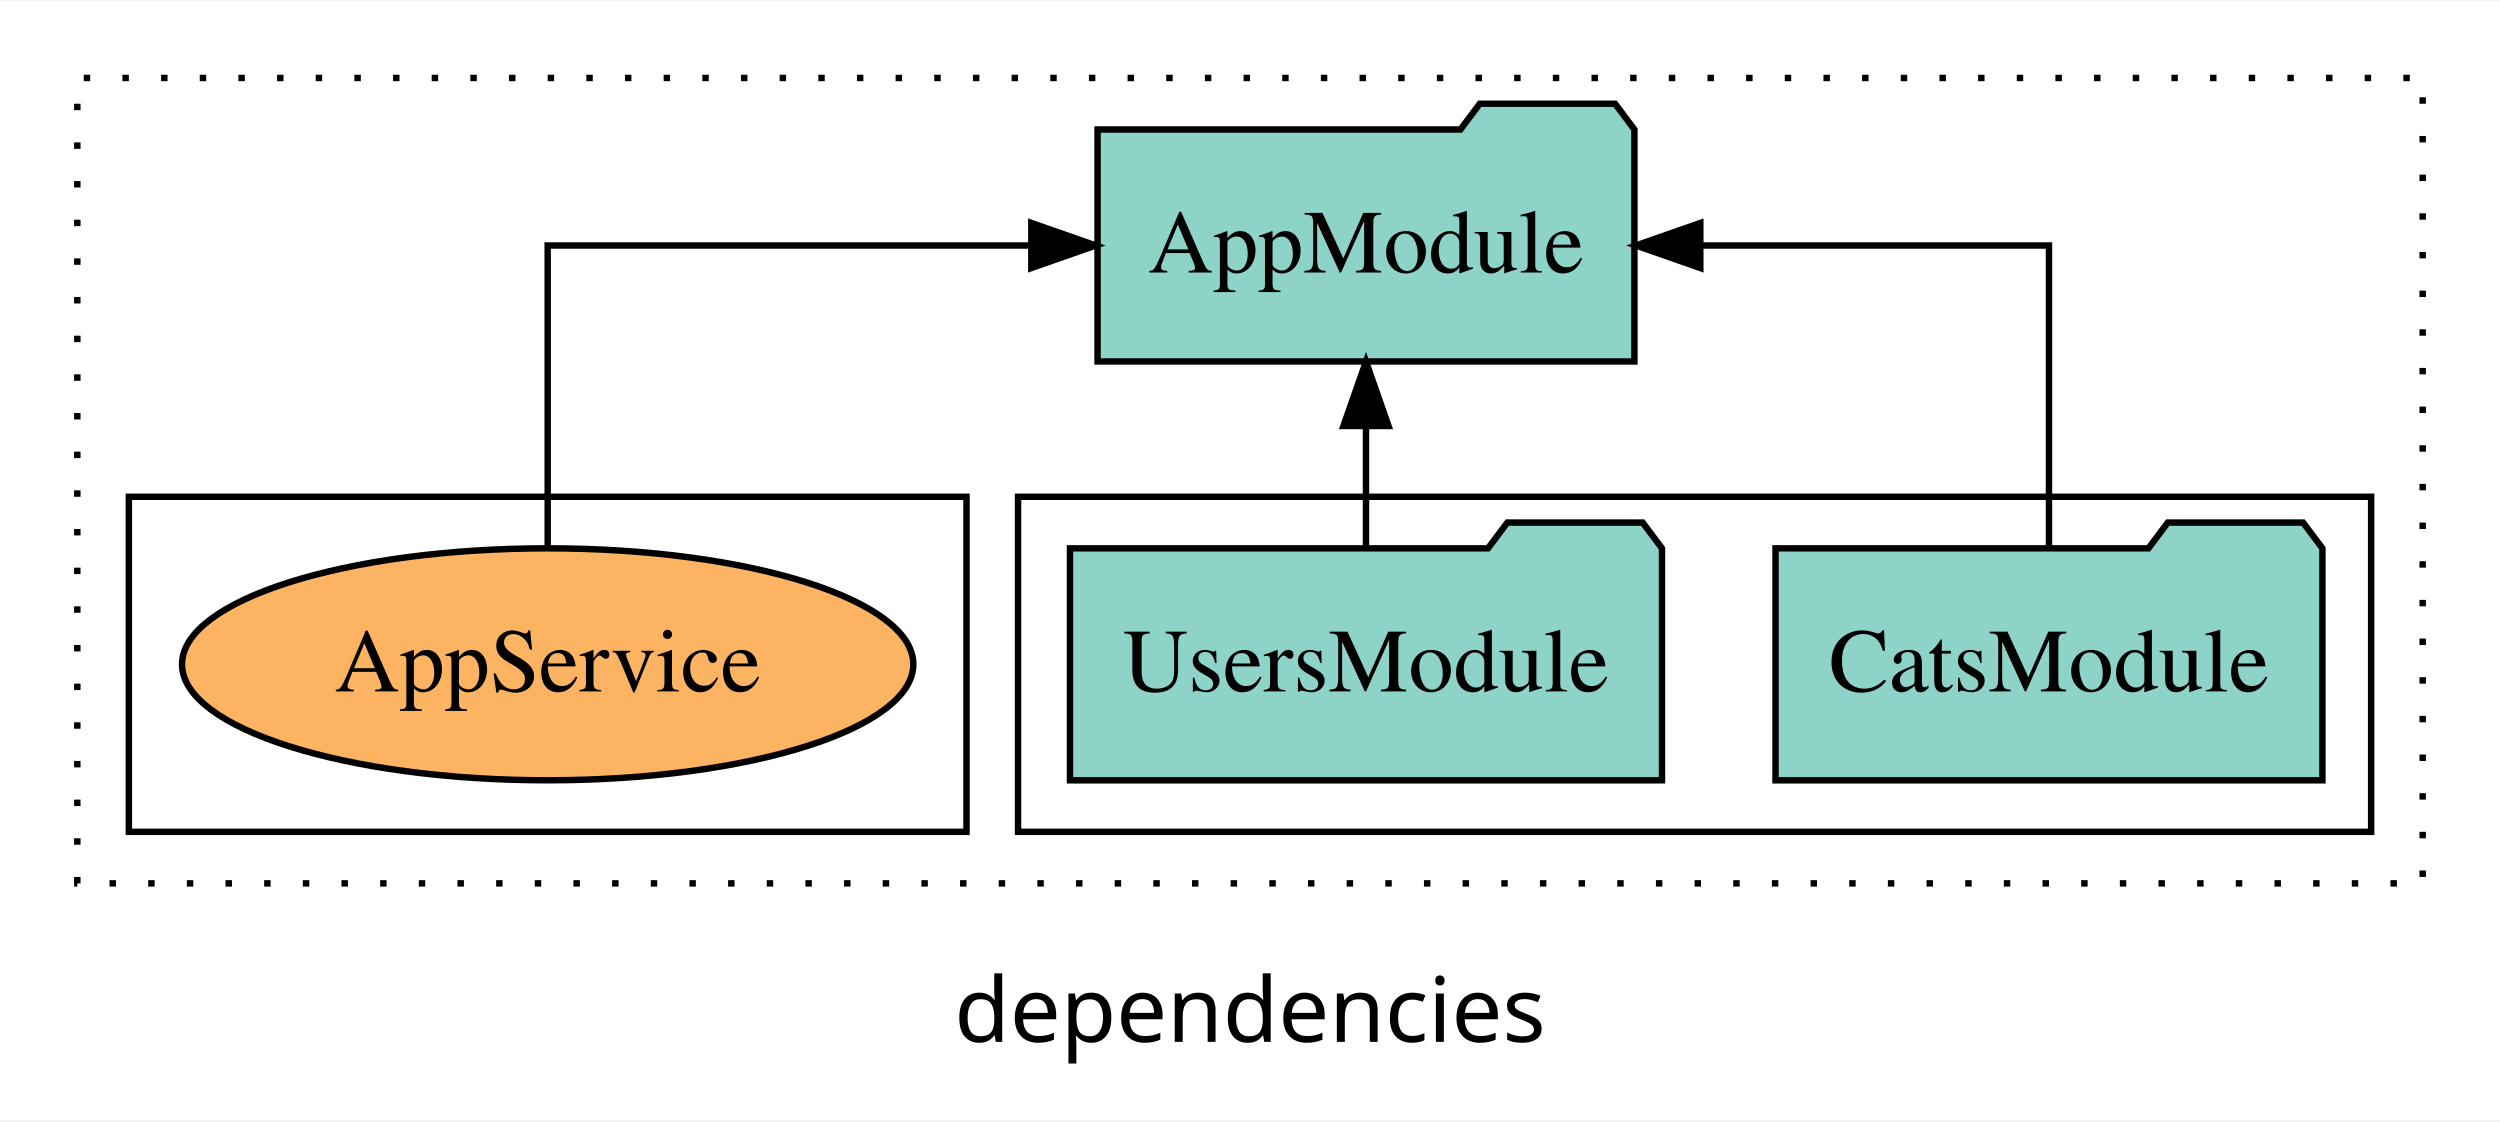
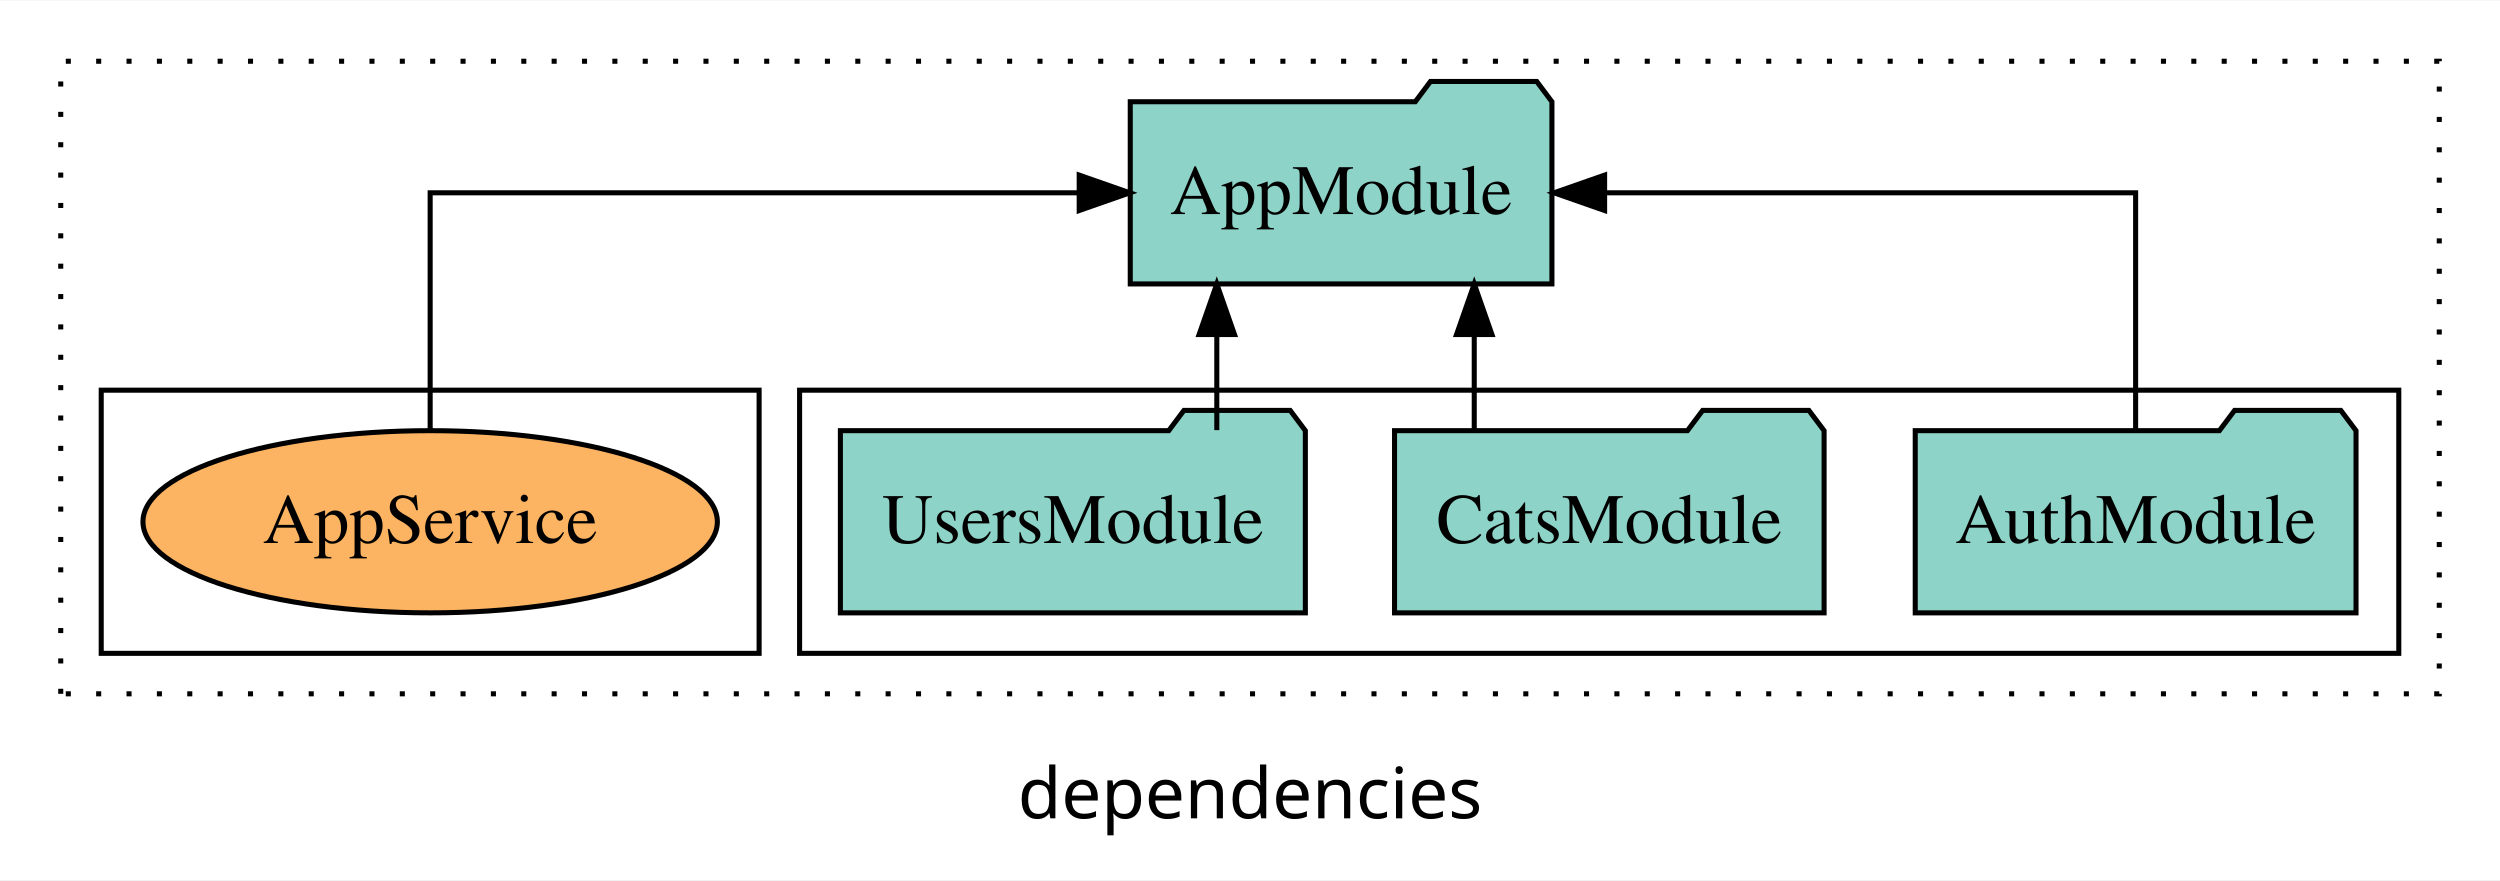
- <svg xmlns="http://www.w3.org/2000/svg" width="388pt" height="174pt" viewBox="0.00 0.00 388.00 173.80">
+ <svg xmlns="http://www.w3.org/2000/svg" width="494pt" height="174pt" viewBox="0.00 0.00 494.00 173.80">
  <g id="graph0" class="graph" transform="scale(1 1) rotate(0) translate(4 169.8)">
-     <polygon fill="white" stroke="transparent" points="-4,4 -4,-169.8 384,-169.8 384,4 -4,4" />
-     <text text-anchor="middle" x="190" y="-8.2" font-family="sans-serif" font-size="14.00">dependencies</text>
+     <polygon fill="white" stroke="transparent" points="-4,4 -4,-169.8 490,-169.8 490,4 -4,4" />
+     <text text-anchor="middle" x="243" y="-8.2" font-family="sans-serif" font-size="14.00">dependencies</text>
    <g id="clust1" class="cluster">
-       <polygon fill="none" stroke="black" stroke-dasharray="1,5" points="8,-32.8 8,-157.8 372,-157.8 372,-32.8 8,-32.8" />
+       <polygon fill="none" stroke="black" stroke-dasharray="1,5" points="8,-32.8 8,-157.8 478,-157.8 478,-32.8 8,-32.8" />
    </g>
    <g id="clust3" class="cluster">
-       <polygon fill="none" stroke="black" points="154,-40.8 154,-92.8 364,-92.8 364,-40.8 154,-40.8" />
+       <polygon fill="none" stroke="black" points="154,-40.8 154,-92.8 470,-92.8 470,-40.8 154,-40.8" />
    </g>
    <g id="clust6" class="cluster">
      <polygon fill="none" stroke="black" points="16,-40.8 16,-92.8 146,-92.8 146,-40.8 16,-40.8" />
    </g>
    <g id="node1" class="node">
+       <polygon fill="#8dd3c7" stroke="black" points="461.55,-84.8 458.55,-88.8 437.55,-88.8 434.55,-84.8 374.45,-84.8 374.45,-48.8 461.55,-48.8 461.55,-84.8" />
+       <text text-anchor="middle" x="418" y="-62.6" font-family="Times,serif" font-size="14.00">AuthModule</text>
+     </g>
+     <g id="node4" class="node">
+       <polygon fill="#8dd3c7" stroke="black" points="302.66,-149.8 299.66,-153.8 278.66,-153.8 275.66,-149.8 219.34,-149.8 219.34,-113.8 302.66,-113.8 302.66,-149.8" />
+       <text text-anchor="middle" x="261" y="-127.6" font-family="Times,serif" font-size="14.00">AppModule</text>
+     </g>
+     <g id="edge1" class="edge">
+       <path fill="none" stroke="black" d="M418,-84.91C418,-104.14 418,-131.8 418,-131.8 418,-131.8 313.07,-131.8 313.07,-131.8" />
+       <polygon fill="black" stroke="black" points="313.07,-128.3 303.07,-131.8 313.07,-135.3 313.07,-128.3" />
+     </g>
+     <g id="node2" class="node">
      <polygon fill="#8dd3c7" stroke="black" points="356.44,-84.8 353.44,-88.8 332.44,-88.8 329.44,-84.8 271.56,-84.8 271.56,-48.8 356.44,-48.8 356.44,-84.8" />
      <text text-anchor="middle" x="314" y="-62.6" font-family="Times,serif" font-size="14.00">CatsModule</text>
    </g>
+     <g id="edge2" class="edge">
+       <path fill="none" stroke="black" d="M287.31,-84.91C287.31,-84.91 287.31,-103.79 287.31,-103.79" />
+       <polygon fill="black" stroke="black" points="283.81,-103.79 287.31,-113.79 290.81,-103.79 283.81,-103.79" />
+     </g>
    <g id="node3" class="node">
-       <polygon fill="#8dd3c7" stroke="black" points="249.66,-149.8 246.66,-153.8 225.66,-153.8 222.66,-149.8 166.34,-149.8 166.34,-113.8 249.66,-113.8 249.66,-149.8" />
-       <text text-anchor="middle" x="208" y="-127.6" font-family="Times,serif" font-size="14.00">AppModule</text>
-     </g>
-     <g id="edge1" class="edge">
-       <path fill="none" stroke="black" d="M314,-84.91C314,-104.14 314,-131.8 314,-131.8 314,-131.8 259.89,-131.8 259.89,-131.8" />
-       <polygon fill="black" stroke="black" points="259.89,-128.3 249.89,-131.8 259.89,-135.3 259.89,-128.3" />
-     </g>
-     <g id="node2" class="node">
      <polygon fill="#8dd3c7" stroke="black" points="253.94,-84.8 250.94,-88.8 229.94,-88.8 226.94,-84.8 162.06,-84.8 162.06,-48.8 253.94,-48.8 253.94,-84.8" />
      <text text-anchor="middle" x="208" y="-62.6" font-family="Times,serif" font-size="14.00">UsersModule</text>
    </g>
-     <g id="edge2" class="edge">
-       <path fill="none" stroke="black" d="M208,-84.91C208,-84.91 208,-103.79 208,-103.79" />
-       <polygon fill="black" stroke="black" points="204.5,-103.79 208,-113.79 211.5,-103.79 204.5,-103.79" />
+     <g id="edge3" class="edge">
+       <path fill="none" stroke="black" d="M236.44,-84.91C236.44,-84.91 236.44,-103.79 236.44,-103.79" />
+       <polygon fill="black" stroke="black" points="232.94,-103.79 236.44,-113.79 239.94,-103.79 232.94,-103.79" />
    </g>
-     <g id="node4" class="node">
+     <g id="node5" class="node">
      <ellipse fill="#fdb462" stroke="black" cx="81" cy="-66.8" rx="56.75" ry="18" />
      <text text-anchor="middle" x="81" y="-62.6" font-family="Times,serif" font-size="14.00">AppService</text>
    </g>
-     <g id="edge3" class="edge">
-       <path fill="none" stroke="black" d="M81,-84.91C81,-104.14 81,-131.8 81,-131.8 81,-131.8 156.06,-131.8 156.06,-131.8" />
-       <polygon fill="black" stroke="black" points="156.06,-135.3 166.06,-131.8 156.06,-128.3 156.06,-135.3" />
+     <g id="edge4" class="edge">
+       <path fill="none" stroke="black" d="M81,-84.91C81,-104.14 81,-131.8 81,-131.8 81,-131.8 209.25,-131.8 209.25,-131.8" />
+       <polygon fill="black" stroke="black" points="209.25,-135.3 219.25,-131.8 209.25,-128.3 209.25,-135.3" />
    </g>
  </g>
</svg>
